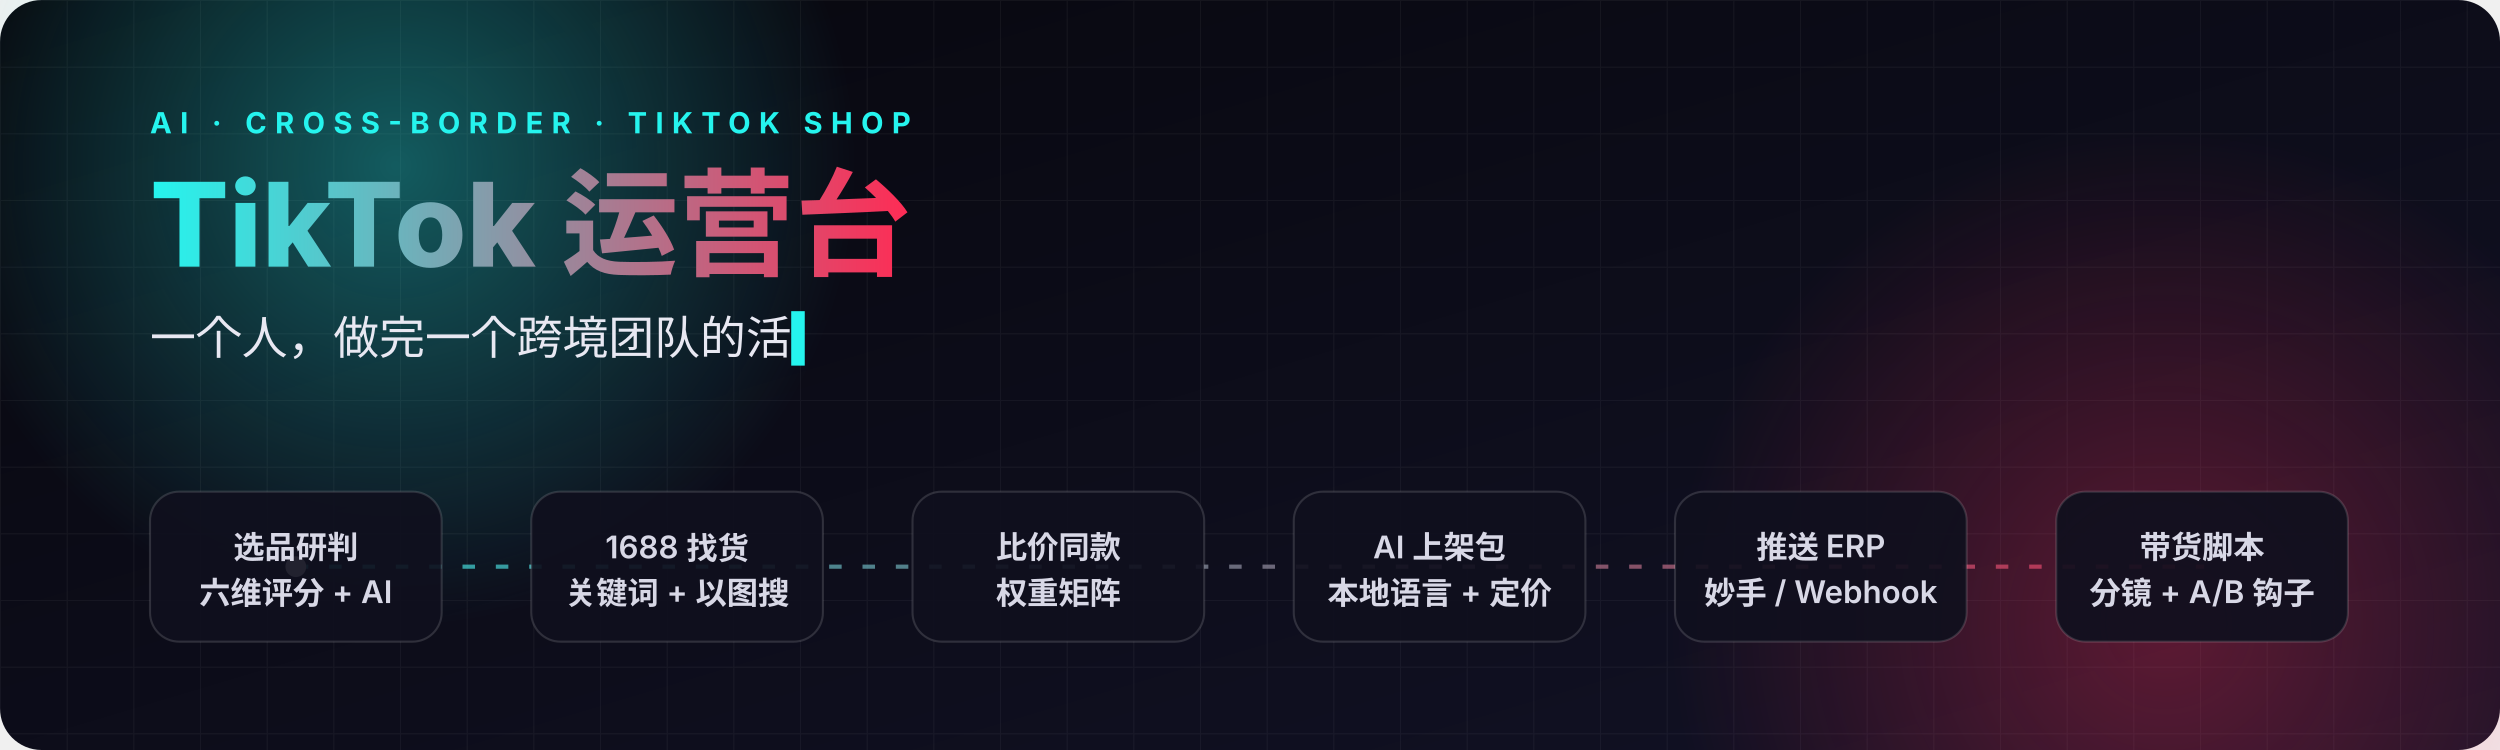
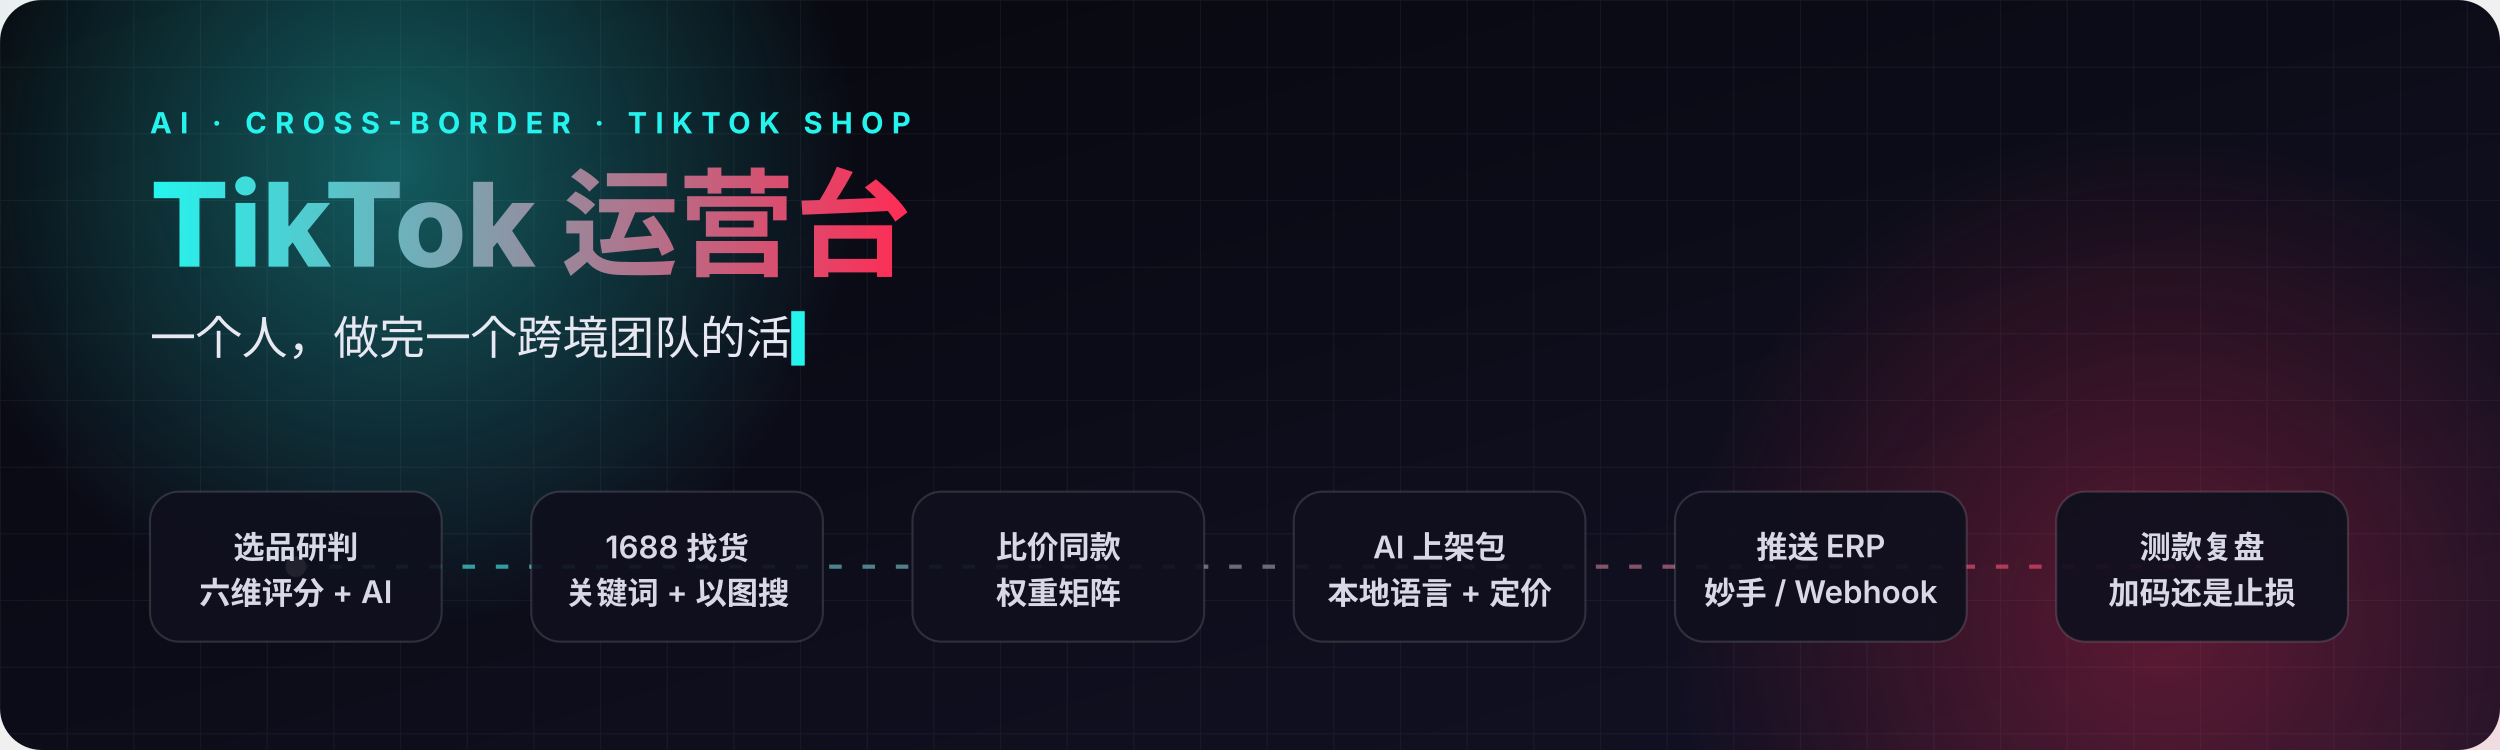
<svg xmlns="http://www.w3.org/2000/svg" width="1200" height="360" viewBox="0 0 1200 360" font-family="-apple-system,BlinkMacSystemFont,'Segoe UI','PingFang SC','Microsoft YaHei',sans-serif">
  <defs>
    <linearGradient id="bg" x1="0" y1="0" x2="1" y2="1">
      <stop offset="0" stop-color="#07070d" />
      <stop offset="1" stop-color="#121226" />
    </linearGradient>
    <linearGradient id="line" gradientUnits="userSpaceOnUse" x1="0" y1="0" x2="1056" y2="0">
      <stop offset="0" stop-color="#25f4ee" />
      <stop offset="1" stop-color="#fe2c55" />
    </linearGradient>
    <linearGradient id="brand" x1="0" y1="0" x2="1" y2="0">
      <stop offset="0" stop-color="#25f4ee" />
      <stop offset="1" stop-color="#fe2c55" />
    </linearGradient>
    <radialGradient id="glowA" cx="0.5" cy="0.5" r="0.5">
      <stop offset="0" stop-color="#25f4ee" stop-opacity="0.35" />
      <stop offset="1" stop-color="#25f4ee" stop-opacity="0" />
    </radialGradient>
    <radialGradient id="glowB" cx="0.5" cy="0.5" r="0.5">
      <stop offset="0" stop-color="#fe2c55" stop-opacity="0.32" />
      <stop offset="1" stop-color="#fe2c55" stop-opacity="0" />
    </radialGradient>
    <pattern id="grid" width="32" height="32" patternUnits="userSpaceOnUse">
      <path d="M32 0H0V32" fill="none" stroke="#ffffff" stroke-opacity="0.045" />
    </pattern>
    <style>
      .orb { animation: drift 12s ease-in-out infinite alternate; }
      .orb2 { animation: drift 15s ease-in-out infinite alternate-reverse; }
      @keyframes drift { from { transform: translate(0,0); } to { transform: translate(60px,-30px); } }
      .flow { stroke-dasharray: 6 10; animation: dash 1.6s linear infinite; }
      @keyframes dash { to { stroke-dashoffset: -32; } }
      .node rect { fill: #10101e; fill-opacity: 0.92; stroke: #ffffff; stroke-opacity: 0.14; }
      .node text { fill: #d8d8e6; font-size: 15px; font-weight: 600; text-anchor: middle; }
      .node .lit { fill: url(#brand); fill-opacity: 0.16; stroke: none; opacity: 0; animation: lit 7s infinite; }
      @keyframes lit { 0%, 14% { opacity: 1; } 20%, 100% { opacity: 0; } }
      .n1 .lit { animation-delay: 0s; } .n2 .lit { animation-delay: 1s; } .n3 .lit { animation-delay: 2s; }
      .n4 .lit { animation-delay: 3s; } .n5 .lit { animation-delay: 4s; } .n6 .lit { animation-delay: 5s; }
      .pulse { animation: run 7s linear infinite; }
      @keyframes run { from { transform: translateX(0); } 86% { transform: translateX(905px); opacity: 1; } 87%, to { transform: translateX(905px); opacity: 0; } }
      .blink { animation: blink 1.2s steps(2) infinite; }
      @keyframes blink { 50% { opacity: 0; } }
    </style>
  </defs>
  <rect width="1200" height="360" rx="20" fill="url(#bg)" />
  <rect width="1200" height="360" rx="20" fill="url(#grid)" />
  <circle class="orb" cx="190" cy="80" r="220" fill="url(#glowA)" />
  <circle class="orb2" cx="1040" cy="300" r="240" fill="url(#glowB)" />
  <text x="72" y="64" fill="#25f4ee" font-size="14" font-weight="700" letter-spacing="4">AI · CROSS-BORDER · TIKTOK SHOP</text>
  <text x="72" y="128" font-size="56" font-weight="800" fill="url(#brand)">TikTok 运营台</text>
  <text x="72" y="170" font-size="22" fill="#e8e8f2">一个人，做完一个跨境团队的活<tspan class="blink" fill="#25f4ee">▍</tspan>
  </text>
  <g transform="translate(72,236)">
    <line x1="70" y1="36" x2="986" y2="36" stroke="url(#line)" stroke-width="2" stroke-opacity="0.7" class="flow" />
    <circle class="pulse" cx="70" cy="36" r="5" fill="#ffffff" />
    <g class="node n1">
      <rect width="140" height="72" rx="14" />
      <rect class="lit" width="140" height="72" rx="14" />
      <text x="70" y="32">选品研判</text>
      <text x="70" y="54" font-size="12" font-weight="400" fill="#8a8aa3">六维评分 + AI</text>
    </g>
    <g class="node n2" transform="translate(183,0)">
      <rect width="140" height="72" rx="14" />
      <rect class="lit" width="140" height="72" rx="14" />
      <text x="70" y="32">1688 找货</text>
      <text x="70" y="54" font-size="12" font-weight="400" fill="#8a8aa3">关键词 + 以图搜</text>
    </g>
    <g class="node n3" transform="translate(366,0)">
      <rect width="140" height="72" rx="14" />
      <rect class="lit" width="140" height="72" rx="14" />
      <text x="70" y="32">比价同款</text>
      <text x="70" y="54" font-size="12" font-weight="400" fill="#8a8aa3">权重矩阵</text>
    </g>
    <g class="node n4" transform="translate(549,0)">
      <rect width="140" height="72" rx="14" />
      <rect class="lit" width="140" height="72" rx="14" />
      <text x="70" y="32">AI 上架包</text>
      <text x="70" y="54" font-size="12" font-weight="400" fill="#8a8aa3">本地语言 + 定价</text>
    </g>
    <g class="node n5" transform="translate(732,0)">
      <rect width="140" height="72" rx="14" />
      <rect class="lit" width="140" height="72" rx="14" />
      <text x="70" y="32">推送 ERP</text>
      <text x="70" y="54" font-size="12" font-weight="400" fill="#8a8aa3">妙手 / Webhook</text>
    </g>
    <g class="node n6" transform="translate(915,0)">
      <rect width="140" height="72" rx="14" />
      <rect class="lit" width="140" height="72" rx="14" />
-       <text x="70" y="32">带货脚本</text>
-       <text x="70" y="54" font-size="12" font-weight="400" fill="#8a8aa3">分镜 + A/B 钩子</text>
+       <text x="70" y="32">测款复盘</text>
+       <text x="70" y="54" font-size="12" font-weight="400" fill="#8a8aa3">加码还是止损</text>
    </g>
  </g>
</svg>
